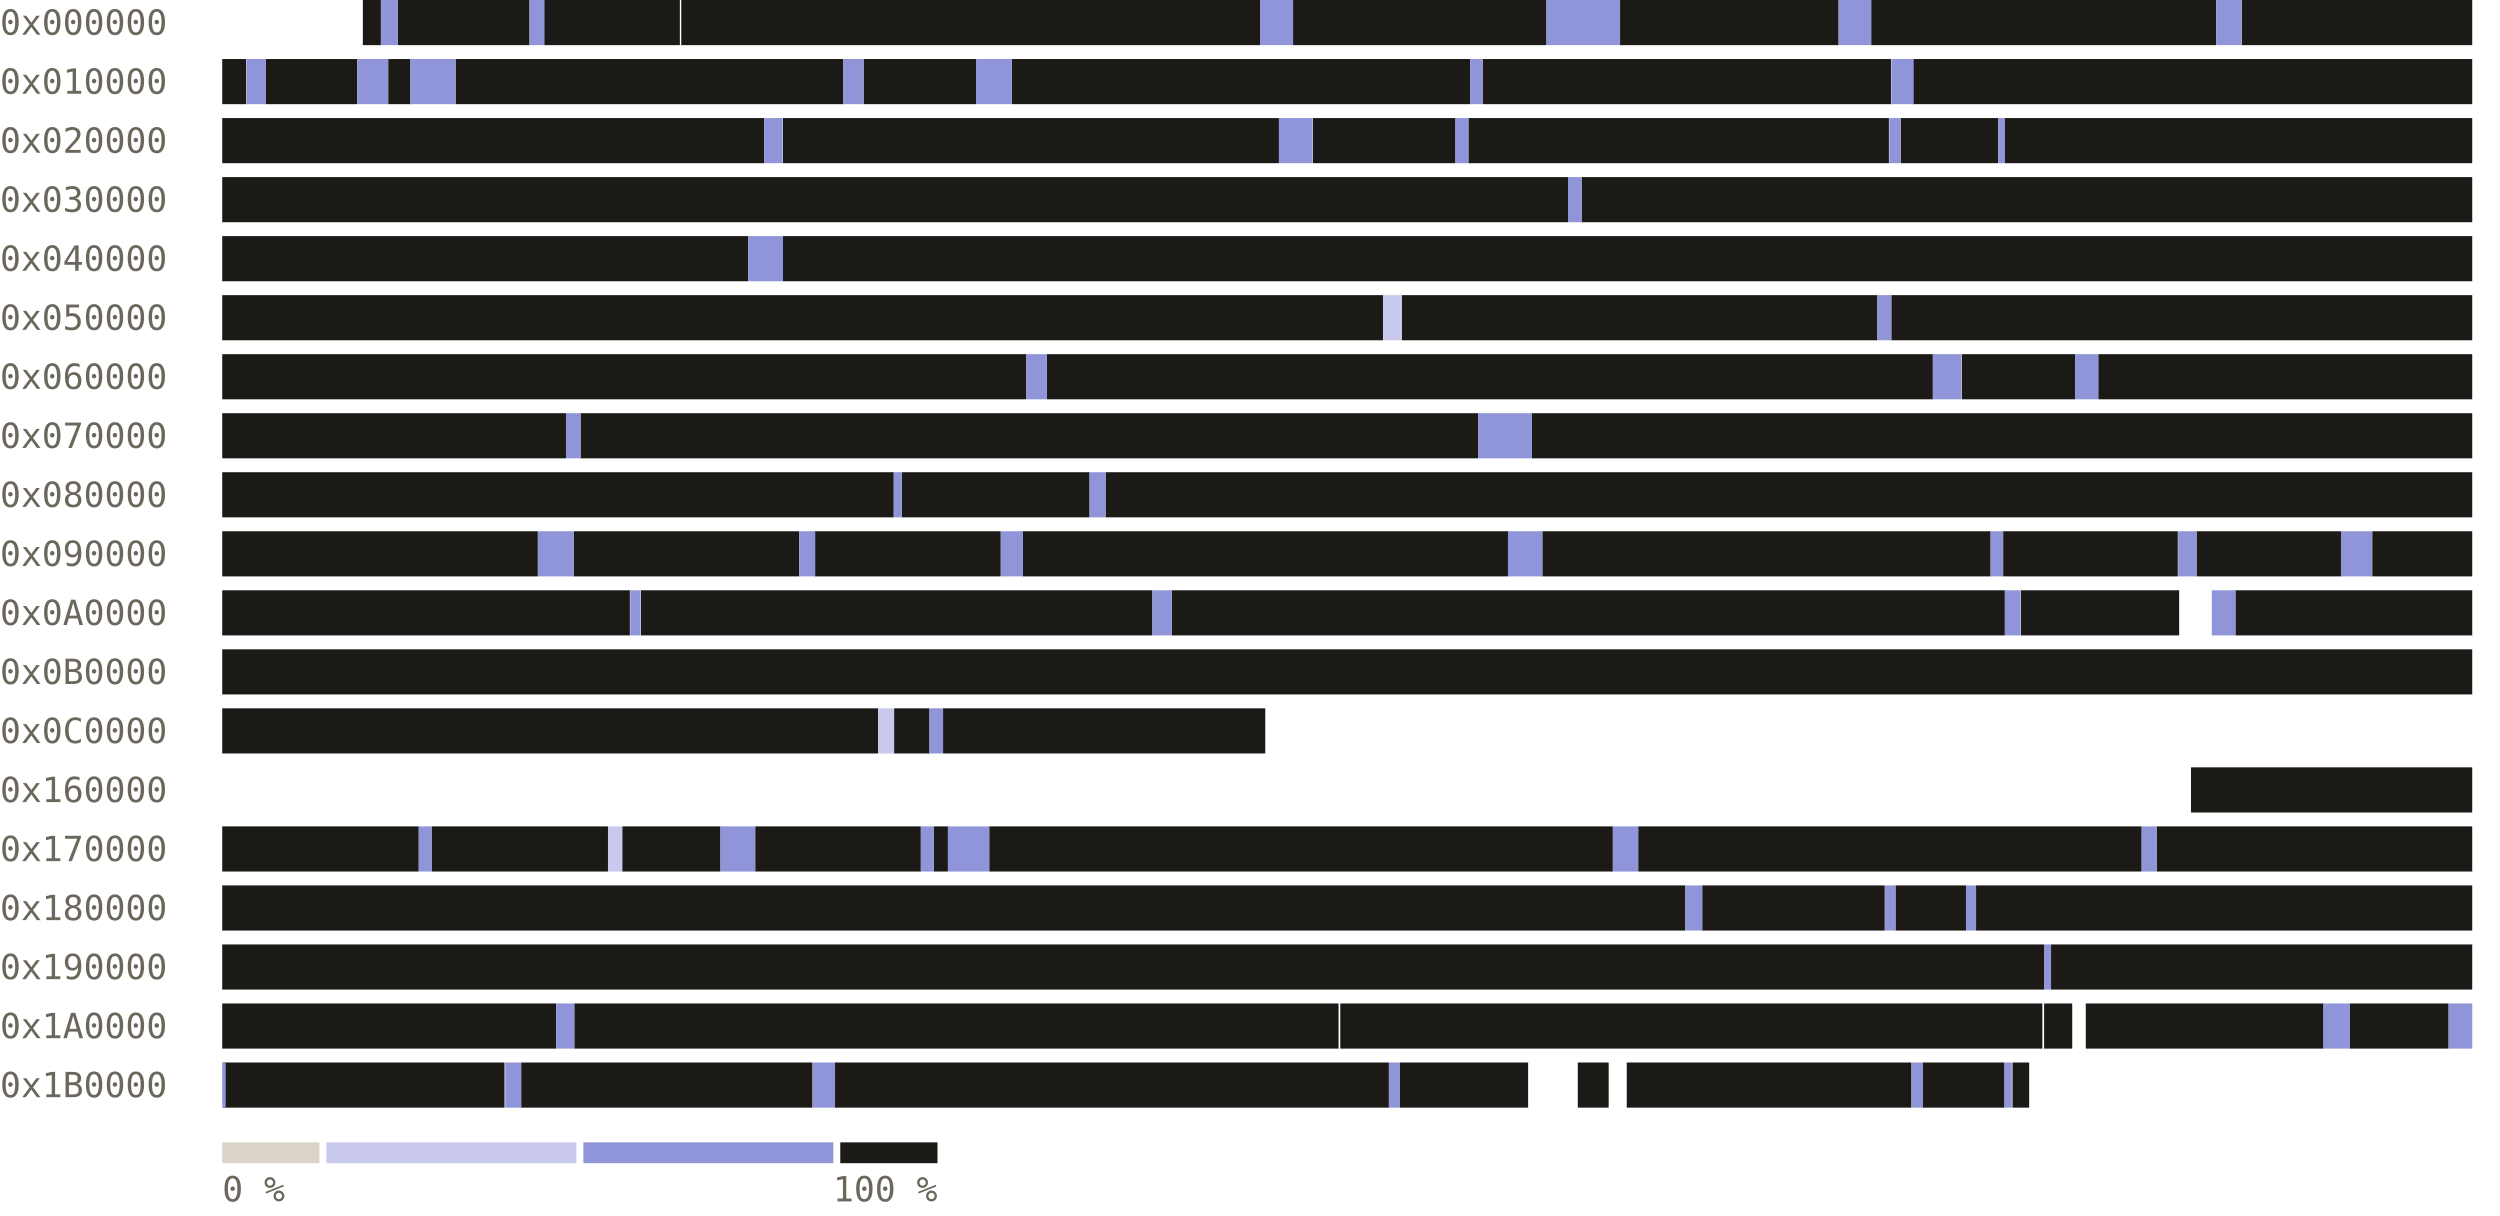
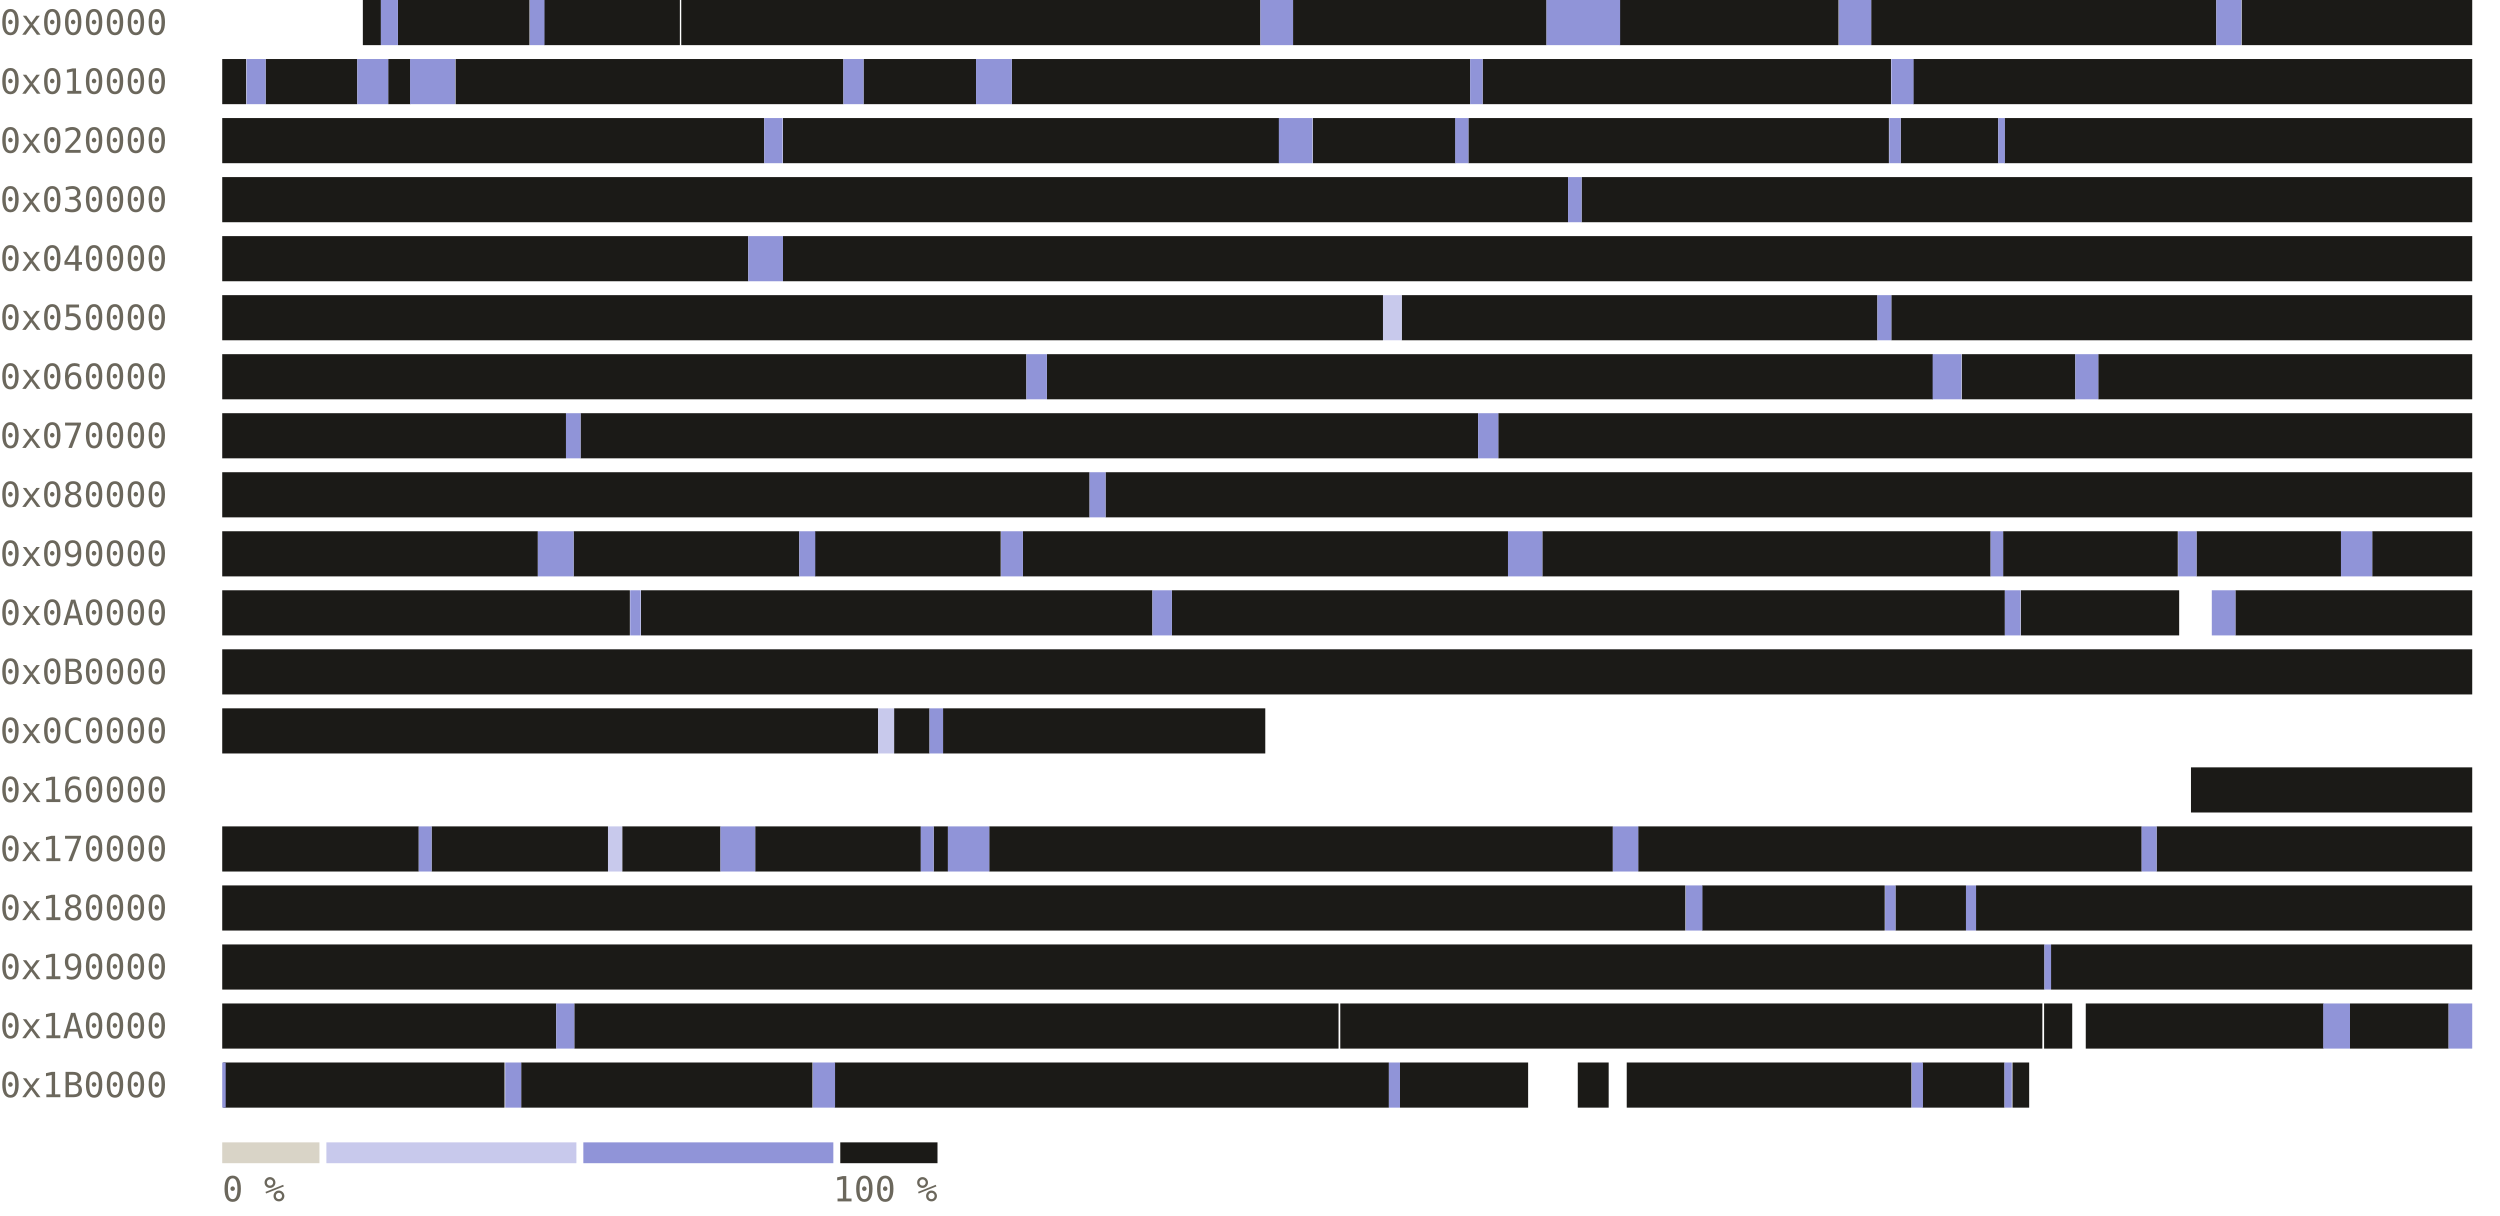
<svg xmlns="http://www.w3.org/2000/svg" viewBox="0 0 720 350" width="720" height="350">
  <style>text{font:10px monospace;fill:#6b675c}.q0{fill:#d9d4c7}.q1{fill:#e3e2f2}.q2{fill:#d6d6ef}.q3{fill:#c8c9ec}.q4{fill:#babce8}.q5{fill:#acafe4}.q6{fill:#9ea2df}.q7{fill:#9094d8}.q8{fill:#8186cf}.q9{fill:#7277c4}.q10{fill:#1b1a17}@media (prefers-color-scheme:dark){text{fill:#a8a293}.q0{fill:#4a463d}.q1{fill:#35375a}.q2{fill:#3c3f66}.q3{fill:#444772}.q4{fill:#4d517f}.q5{fill:#575b8c}.q6{fill:#62669a}.q7{fill:#6e72a8}.q8{fill:#7b7fb6}.q9{fill:#888cc4}.q10{fill:#d6d0bd}}</style>
  <text x="0" y="10">0x000000</text>
  <text x="0" y="27">0x010000</text>
  <text x="0" y="44">0x020000</text>
  <text x="0" y="61">0x030000</text>
  <text x="0" y="78">0x040000</text>
  <text x="0" y="95">0x050000</text>
  <text x="0" y="112">0x060000</text>
  <text x="0" y="129">0x070000</text>
  <text x="0" y="146">0x080000</text>
  <text x="0" y="163">0x090000</text>
  <text x="0" y="180">0x0A0000</text>
  <text x="0" y="197">0x0B0000</text>
  <text x="0" y="214">0x0C0000</text>
  <text x="0" y="231">0x160000</text>
  <text x="0" y="248">0x170000</text>
  <text x="0" y="265">0x180000</text>
  <text x="0" y="282">0x190000</text>
  <text x="0" y="299">0x1A0000</text>
  <text x="0" y="316">0x1B0000</text>
-   <path class="q10" d="M104.5 0h5.2v13h-5.2zM114.6 0h37.9v13h-37.9zM156.7 0h39.1v13h-39.1zM196.2 0h166.8v13h-166.8zM372.4 0h73v13h-73zM466.5 0h63v13h-63zM538.9 0h99.4v13h-99.4zM645.6 0h66.4v13h-66.4zM64 17h6.9v13h-6.9zM76.5 17h26.4v13h-26.4zM111.8 17h6.4v13h-6.4zM131.2 17h111.7v13h-111.7zM248.7 17h32.4v13h-32.4zM291.4 17h132v13h-132zM427 17h117.6v13h-117.6zM551 17h161v13h-161zM64 34h156.1v13h-156.1zM225.5 34h142.9v13h-142.9zM378.1 34h41.1v13h-41.1zM422.9 34h121.1v13h-121.1zM547.4 34h28.1v13h-28.1zM577.3 34h134.7v13h-134.7zM64 51h387.6v13h-387.6zM455.5 51h256.5v13h-256.5zM64 68h151.5v13h-151.5zM225.5 68h486.5v13h-486.5zM64 85h334.3v13h-334.3zM403.7 85h137v13h-137zM544.7 85h167.3v13h-167.3zM64 102h231.6v13h-231.6zM301.5 102h255.2v13h-255.2zM565 102h32.7v13h-32.7zM604.3 102h107.7v13h-107.7zM64 119h99v13h-99zM167.2 119h258.5v13h-258.5zM441.2 119h270.8v13h-270.8zM64 136h193.4v13h-193.4zM259.7 136h54.1v13h-54.1zM318.4 136h393.6v13h-393.6zM64 153h90.9v13h-90.9zM165.2 153h65v13h-65zM234.7 153h53.5v13h-53.5zM294.6 153h139.7v13h-139.7zM444.2 153h129.1v13h-129.1zM576.9 153h50.3v13h-50.3zM632.6 153h41.6v13h-41.6zM683.2 153h28.8v13h-28.8zM64 170h117.4v13h-117.4zM184.6 170h147.3v13h-147.3zM337.5 170h239.9v13h-239.9zM582 170h45.6v13h-45.6zM643.8 170h68.2v13h-68.2zM64 187h648v13h-648zM64 204h188.9v13h-188.9zM257.5 204h10.2v13h-10.2zM271.6 204h92.8v13h-92.8zM631 221h81v13h-81zM64 238h56.6v13h-56.6zM124.3 238h50.8v13h-50.8zM179.2 238h28.3v13h-28.3zM217.5 238h47.7v13h-47.7zM268.9 238h4.1v13h-4.1zM284.9 238h179.6v13h-179.6zM471.8 238h145v13h-145zM621.1 238h90.9v13h-90.9zM64 255h421.4v13h-421.4zM490.2 255h52.6v13h-52.6zM545.9 255h20.3v13h-20.3zM569.1 255h142.9v13h-142.9zM64 272h524.8v13h-524.8zM590.7 272h121.3v13h-121.3zM64 289h96.2v13h-96.2zM165.4 289h220.1v13h-220.1zM386 289h202.2v13h-202.2zM588.7 289h8.1v13h-8.1zM600.7 289h68.5v13h-68.5zM676.8 289h28.4v13h-28.4zM64.3 306h81v13h-81zM150.1 306h83.9v13h-83.9zM240.4 306h159.6v13h-159.6zM403.2 306h36.9v13h-36.9zM454.4 306h8.9v13h-8.9zM468.5 306h82v13h-82zM553.7 306h23.6v13h-23.6zM579.6 306h4.8v13h-4.8z" />
-   <path class="q7" d="M109.7 0h4.9v13h-4.9zM152.6 0h4.2v13h-4.2zM363 0h9.4v13h-9.4zM445.4 0h21.2v13h-21.2zM529.6 0h9.3v13h-9.3zM638.3 0h7.2v13h-7.2zM71 17h5.5v13h-5.5zM102.9 17h8.9v13h-8.9zM118.1 17h13v13h-13zM242.9 17h5.8v13h-5.8zM281.1 17h10.3v13h-10.3zM423.4 17h3.6v13h-3.6zM544.7 17h6.4v13h-6.4zM220.1 34h5.3v13h-5.3zM368.3 34h9.7v13h-9.7zM419.1 34h3.8v13h-3.8zM544.1 34h3.3v13h-3.3zM575.5 34h1.9v13h-1.9zM451.6 51h3.9v13h-3.9zM215.5 68h10v13h-10zM540.7 85h4v13h-4zM295.6 102h5.9v13h-5.9zM556.6 102h8.3v13h-8.3zM597.7 102h6.6v13h-6.6zM163 119h4.2v13h-4.2zM425.7 119h15.5v13h-15.5zM257.4 136h2.3v13h-2.3zM313.8 136h4.6v13h-4.6zM154.9 153h10.3v13h-10.3zM230.2 153h4.6v13h-4.6zM288.3 153h6.3v13h-6.3zM434.3 153h9.9v13h-9.9zM573.3 153h3.6v13h-3.6zM627.3 153h5.3v13h-5.3zM674.2 153h9v13h-9zM181.5 170h3v13h-3zM331.9 170h5.6v13h-5.6zM577.4 170h4.5v13h-4.5zM637 170h6.8v13h-6.8zM267.7 204h3.9v13h-3.9zM120.6 238h3.7v13h-3.7zM207.5 238h10v13h-10zM265.2 238h3.7v13h-3.7zM273 238h11.9v13h-11.9zM464.5 238h7.3v13h-7.3zM616.8 238h4.3v13h-4.3zM485.5 255h4.8v13h-4.8zM542.9 255h3v13h-3zM566.2 255h2.9v13h-2.9zM588.8 272h1.9v13h-1.9zM160.2 289h5.2v13h-5.2zM669.1 289h7.7v13h-7.7zM705.2 289h6.8v13h-6.8zM64 306h1v13h-1zM145.5 306h4.6v13h-4.6zM234.1 306h6.4v13h-6.4zM400 306h3.2v13h-3.2zM550.6 306h3.2v13h-3.2zM577.3 306h2.1v13h-2.1z" />
+   <path class="q10" d="M104.5 0h5.2v13h-5.2zM114.6 0h37.9v13h-37.9zM156.7 0h39.1v13h-39.1zM196.2 0h166.8v13h-166.8zM372.4 0h73v13h-73zM466.5 0h63v13h-63zM538.9 0h99.4v13h-99.4zM645.6 0h66.4v13h-66.4zM64 17h6.9v13h-6.9zM76.5 17h26.4v13h-26.4zM111.8 17h6.4v13h-6.4zM131.2 17h111.7v13h-111.7zM248.7 17h32.4v13h-32.4zM291.4 17h132v13h-132zM427 17h117.6v13h-117.6zM551 17h161v13h-161zM64 34h156.1v13h-156.1zM225.5 34h142.9v13h-142.9zM378.1 34h41.1v13h-41.1zM422.9 34h121.1v13h-121.1zM547.4 34h28.1v13h-28.1zM577.3 34h134.7v13h-134.7zM64 51h387.6v13h-387.6zM455.5 51h256.5v13h-256.5zM64 68h151.5v13h-151.5zM225.5 68h486.5v13h-486.5zM64 85h334.3v13h-334.3zM403.7 85h137v13h-137zM544.7 85h167.3v13h-167.3zM64 102h231.6v13h-231.6zM301.5 102h255.2v13h-255.2zM565 102h32.7v13h-32.7zM604.3 102h107.7v13h-107.7zM64 119h99v13h-99zM167.2 119h258.5v13h-258.5zM431.5 119h280.5v13h-280.5zM64 136h249.8v13h-249.8zM318.4 136h393.6v13h-393.6zM64 153h90.9v13h-90.9zM165.2 153h65v13h-65zM234.7 153h53.5v13h-53.5zM294.6 153h139.7v13h-139.7zM444.2 153h129.1v13h-129.1zM576.9 153h50.3v13h-50.3zM632.6 153h41.6v13h-41.6zM683.2 153h28.8v13h-28.8zM64 170h117.4v13h-117.4zM184.6 170h147.3v13h-147.3zM337.5 170h239.9v13h-239.9zM582 170h45.6v13h-45.6zM643.8 170h68.2v13h-68.2zM64 187h648v13h-648zM64 204h188.9v13h-188.9zM257.5 204h10.2v13h-10.2zM271.6 204h92.8v13h-92.8zM631 221h81v13h-81zM64 238h56.6v13h-56.6zM124.3 238h50.8v13h-50.8zM179.2 238h28.3v13h-28.3zM217.5 238h47.7v13h-47.7zM268.9 238h4.1v13h-4.1zM284.9 238h179.6v13h-179.6zM471.8 238h145v13h-145zM621.1 238h90.9v13h-90.9zM64 255h421.4v13h-421.4zM490.2 255h52.6v13h-52.6zM545.9 255h20.3v13h-20.3zM569.1 255h142.9v13h-142.9zM64 272h524.8v13h-524.8zM590.7 272h121.3v13h-121.3zM64 289h96.2v13h-96.2zM165.4 289h220.1v13h-220.1zM386 289h202.2v13h-202.2zM588.7 289h8.1v13h-8.1zM600.7 289h68.5v13h-68.5zM676.8 289h28.4v13h-28.4zM64.3 306h81v13h-81zM150.1 306h83.9v13h-83.9zM240.4 306h159.6v13h-159.6zM403.2 306h36.9v13h-36.9zM454.4 306h8.9v13h-8.9zM468.5 306h82v13h-82zM553.7 306h23.6v13h-23.6zM579.6 306h4.8v13h-4.8z" />
+   <path class="q7" d="M109.7 0h4.9v13h-4.9zM152.6 0h4.2v13h-4.2zM363 0h9.4v13h-9.4zM445.4 0h21.2v13h-21.2zM529.6 0h9.3v13h-9.3zM638.3 0h7.2v13h-7.2zM71 17h5.5v13h-5.5zM102.9 17h8.9v13h-8.9zM118.1 17h13v13h-13zM242.9 17h5.8v13h-5.8zM281.1 17h10.3v13h-10.3zM423.4 17h3.6v13h-3.6zM544.7 17h6.4v13h-6.4zM220.1 34h5.3v13h-5.3zM368.3 34h9.7v13h-9.7zM419.1 34h3.8v13h-3.8zM544.1 34h3.3v13h-3.3zM575.5 34h1.9v13h-1.9zM451.6 51h3.9v13h-3.9zM215.5 68h10v13h-10zM540.7 85h4v13h-4zM295.6 102h5.9v13h-5.9zM556.6 102h8.3v13h-8.3zM597.7 102h6.6v13h-6.6zM163 119h4.2v13h-4.2zM425.7 119h5.8v13h-5.8zM313.8 136h4.6v13h-4.6zM154.9 153h10.3v13h-10.3zM230.2 153h4.6v13h-4.6zM288.3 153h6.3v13h-6.3zM434.3 153h9.9v13h-9.9zM573.3 153h3.6v13h-3.6zM627.3 153h5.3v13h-5.3zM674.2 153h9v13h-9zM181.5 170h3v13h-3zM331.9 170h5.6v13h-5.6zM577.4 170h4.5v13h-4.5zM637 170h6.8v13h-6.8zM267.7 204h3.9v13h-3.9zM120.6 238h3.7v13h-3.7zM207.5 238h10v13h-10zM265.2 238h3.7v13h-3.7zM273 238h11.9v13h-11.9zM464.5 238h7.3v13h-7.3zM616.8 238h4.3v13h-4.3zM485.5 255h4.8v13h-4.8zM542.9 255h3v13h-3zM566.2 255h2.9v13h-2.9zM588.8 272h1.9v13h-1.9zM160.2 289h5.2v13h-5.2zM669.1 289h7.7v13h-7.7zM705.2 289h6.8v13h-6.8zM64 306h1v13h-1zM145.5 306h4.6v13h-4.6zM234.1 306h6.4v13h-6.4zM400 306h3.2v13h-3.2zM550.6 306h3.2v13h-3.2zM577.3 306h2.1v13h-2.1z" />
  <path class="q3" d="M398.3 85h5.4v13h-5.4zM252.9 204h4.6v13h-4.6zM175.1 238h4.1v13h-4.1z" />
  <rect class="q0" x="64" y="329" width="28" height="6" />
  <rect class="q3" x="94" y="329" width="72" height="6" />
  <rect class="q7" x="168" y="329" width="72" height="6" />
  <rect class="q10" x="242" y="329" width="28" height="6" />
  <text x="64" y="346">0 %</text>
  <text x="270" y="346" text-anchor="end">100 %</text>
</svg>
